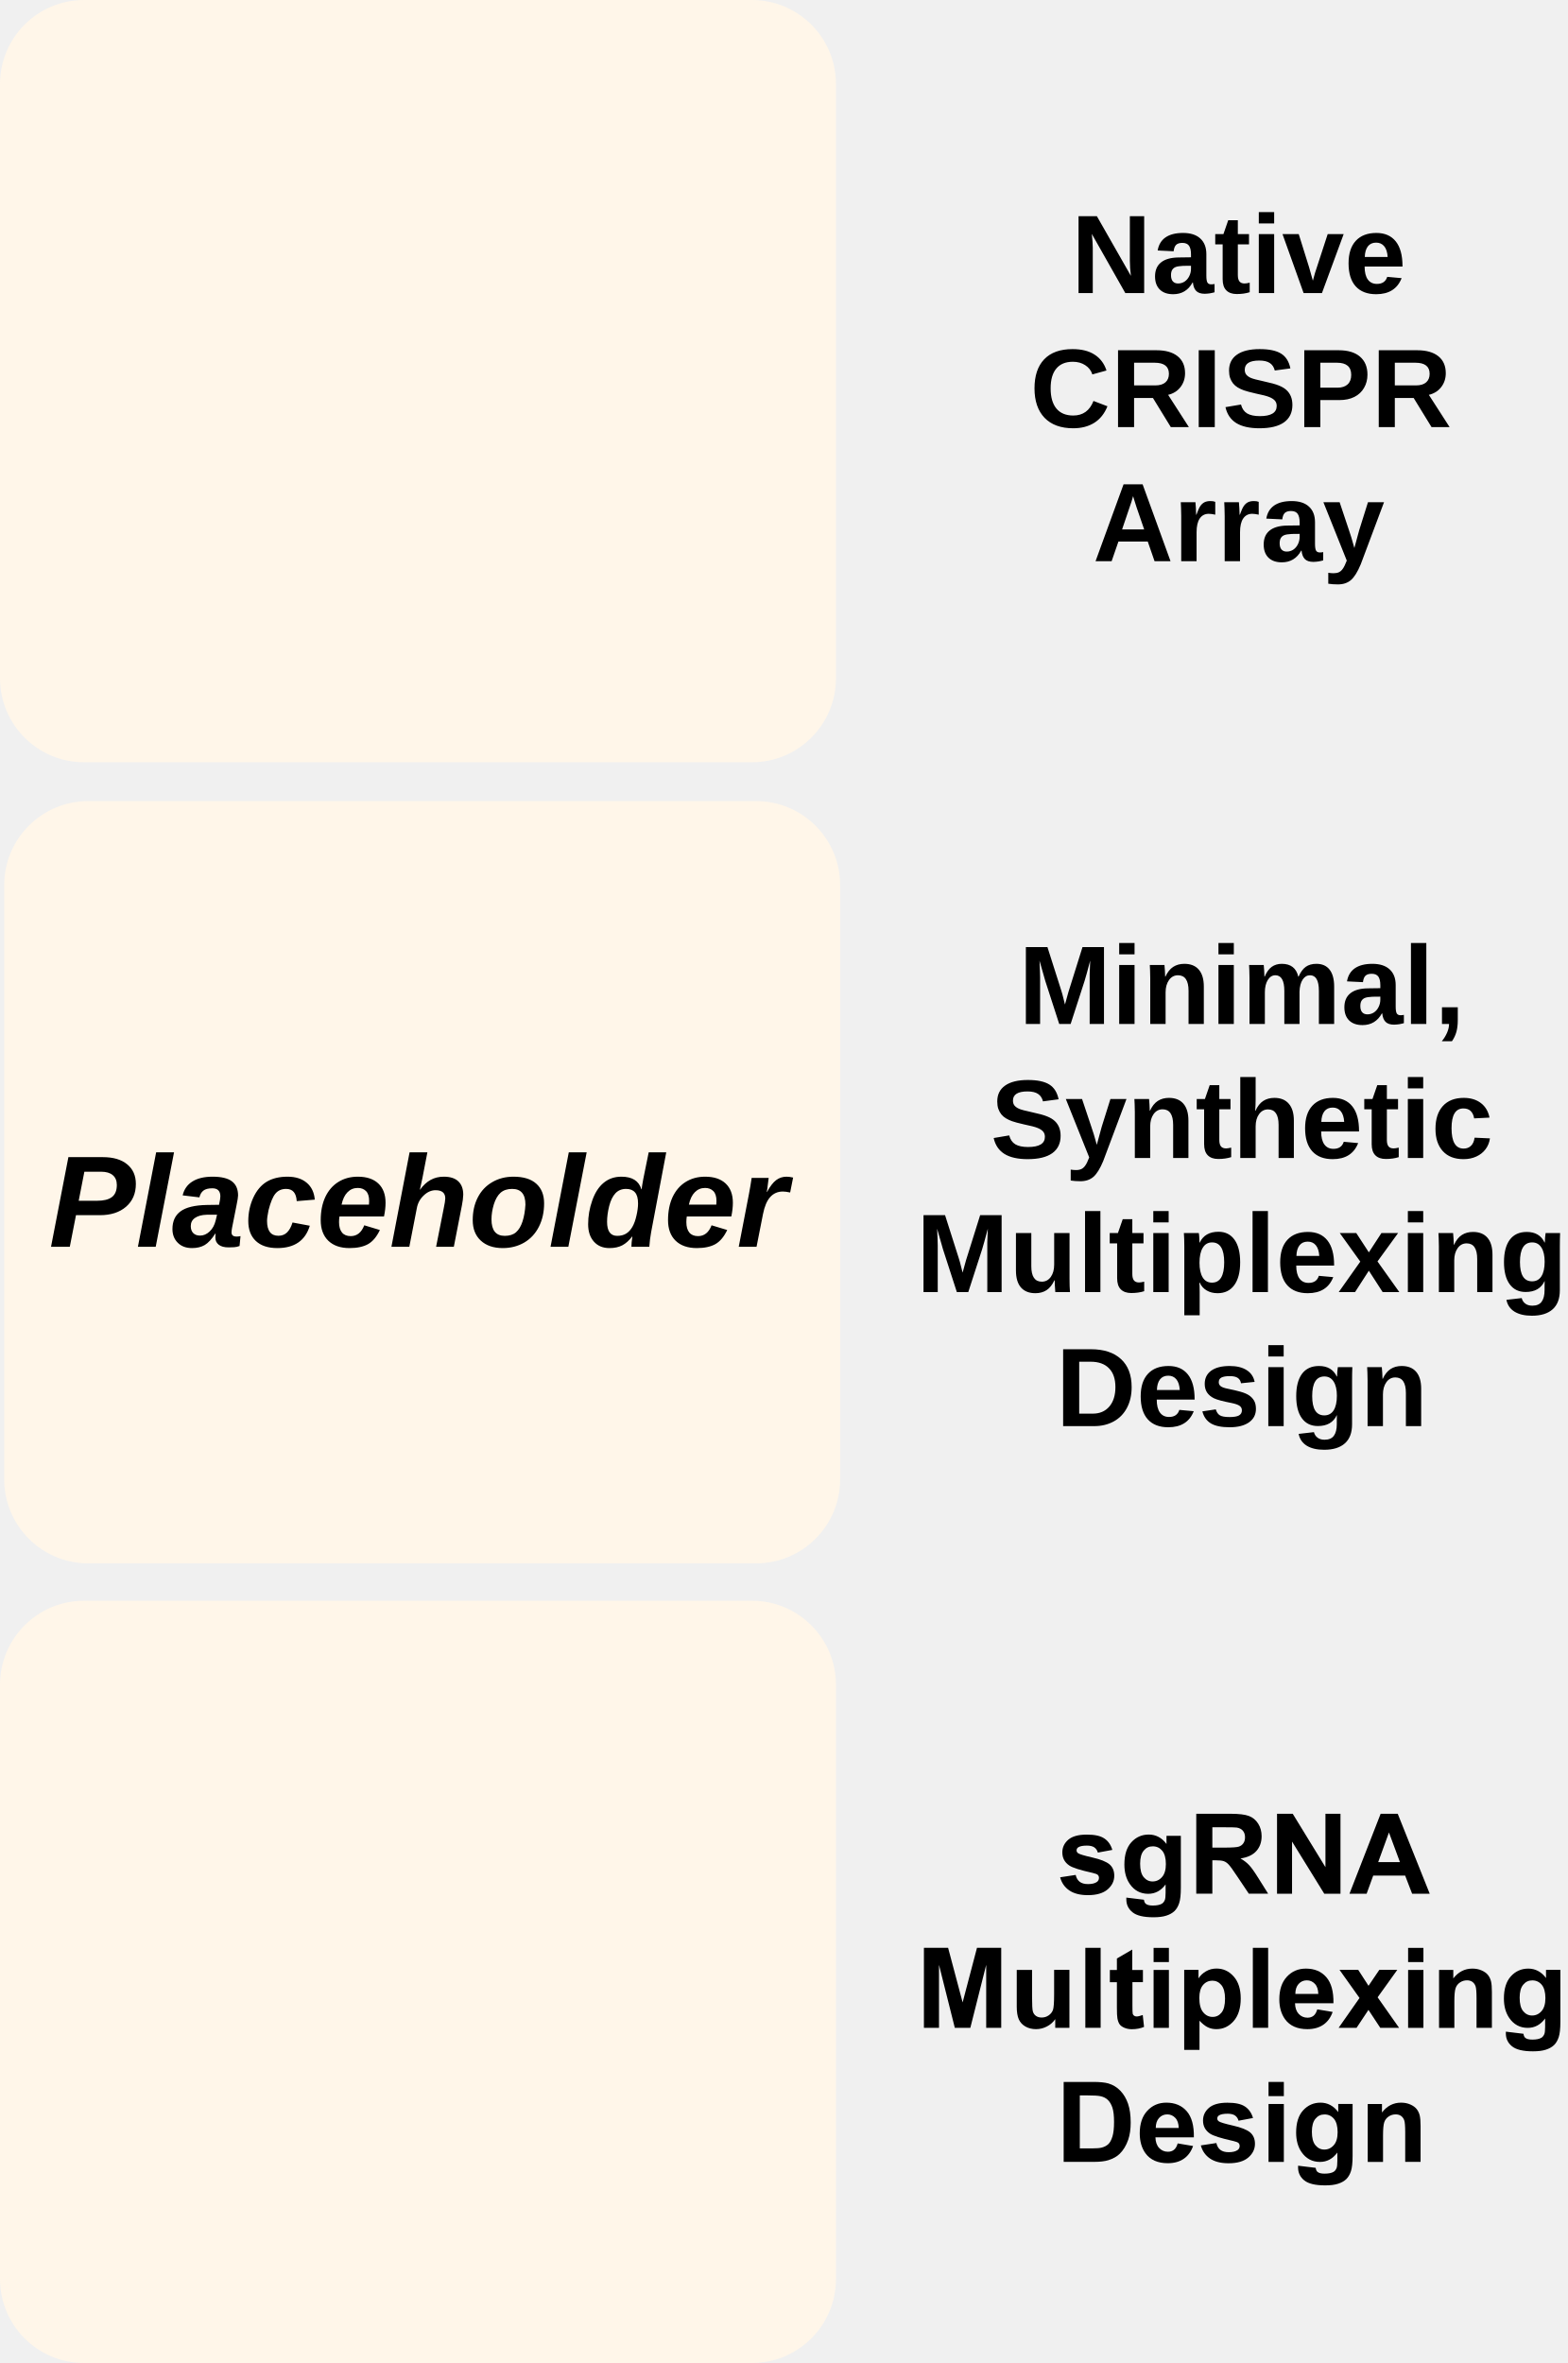
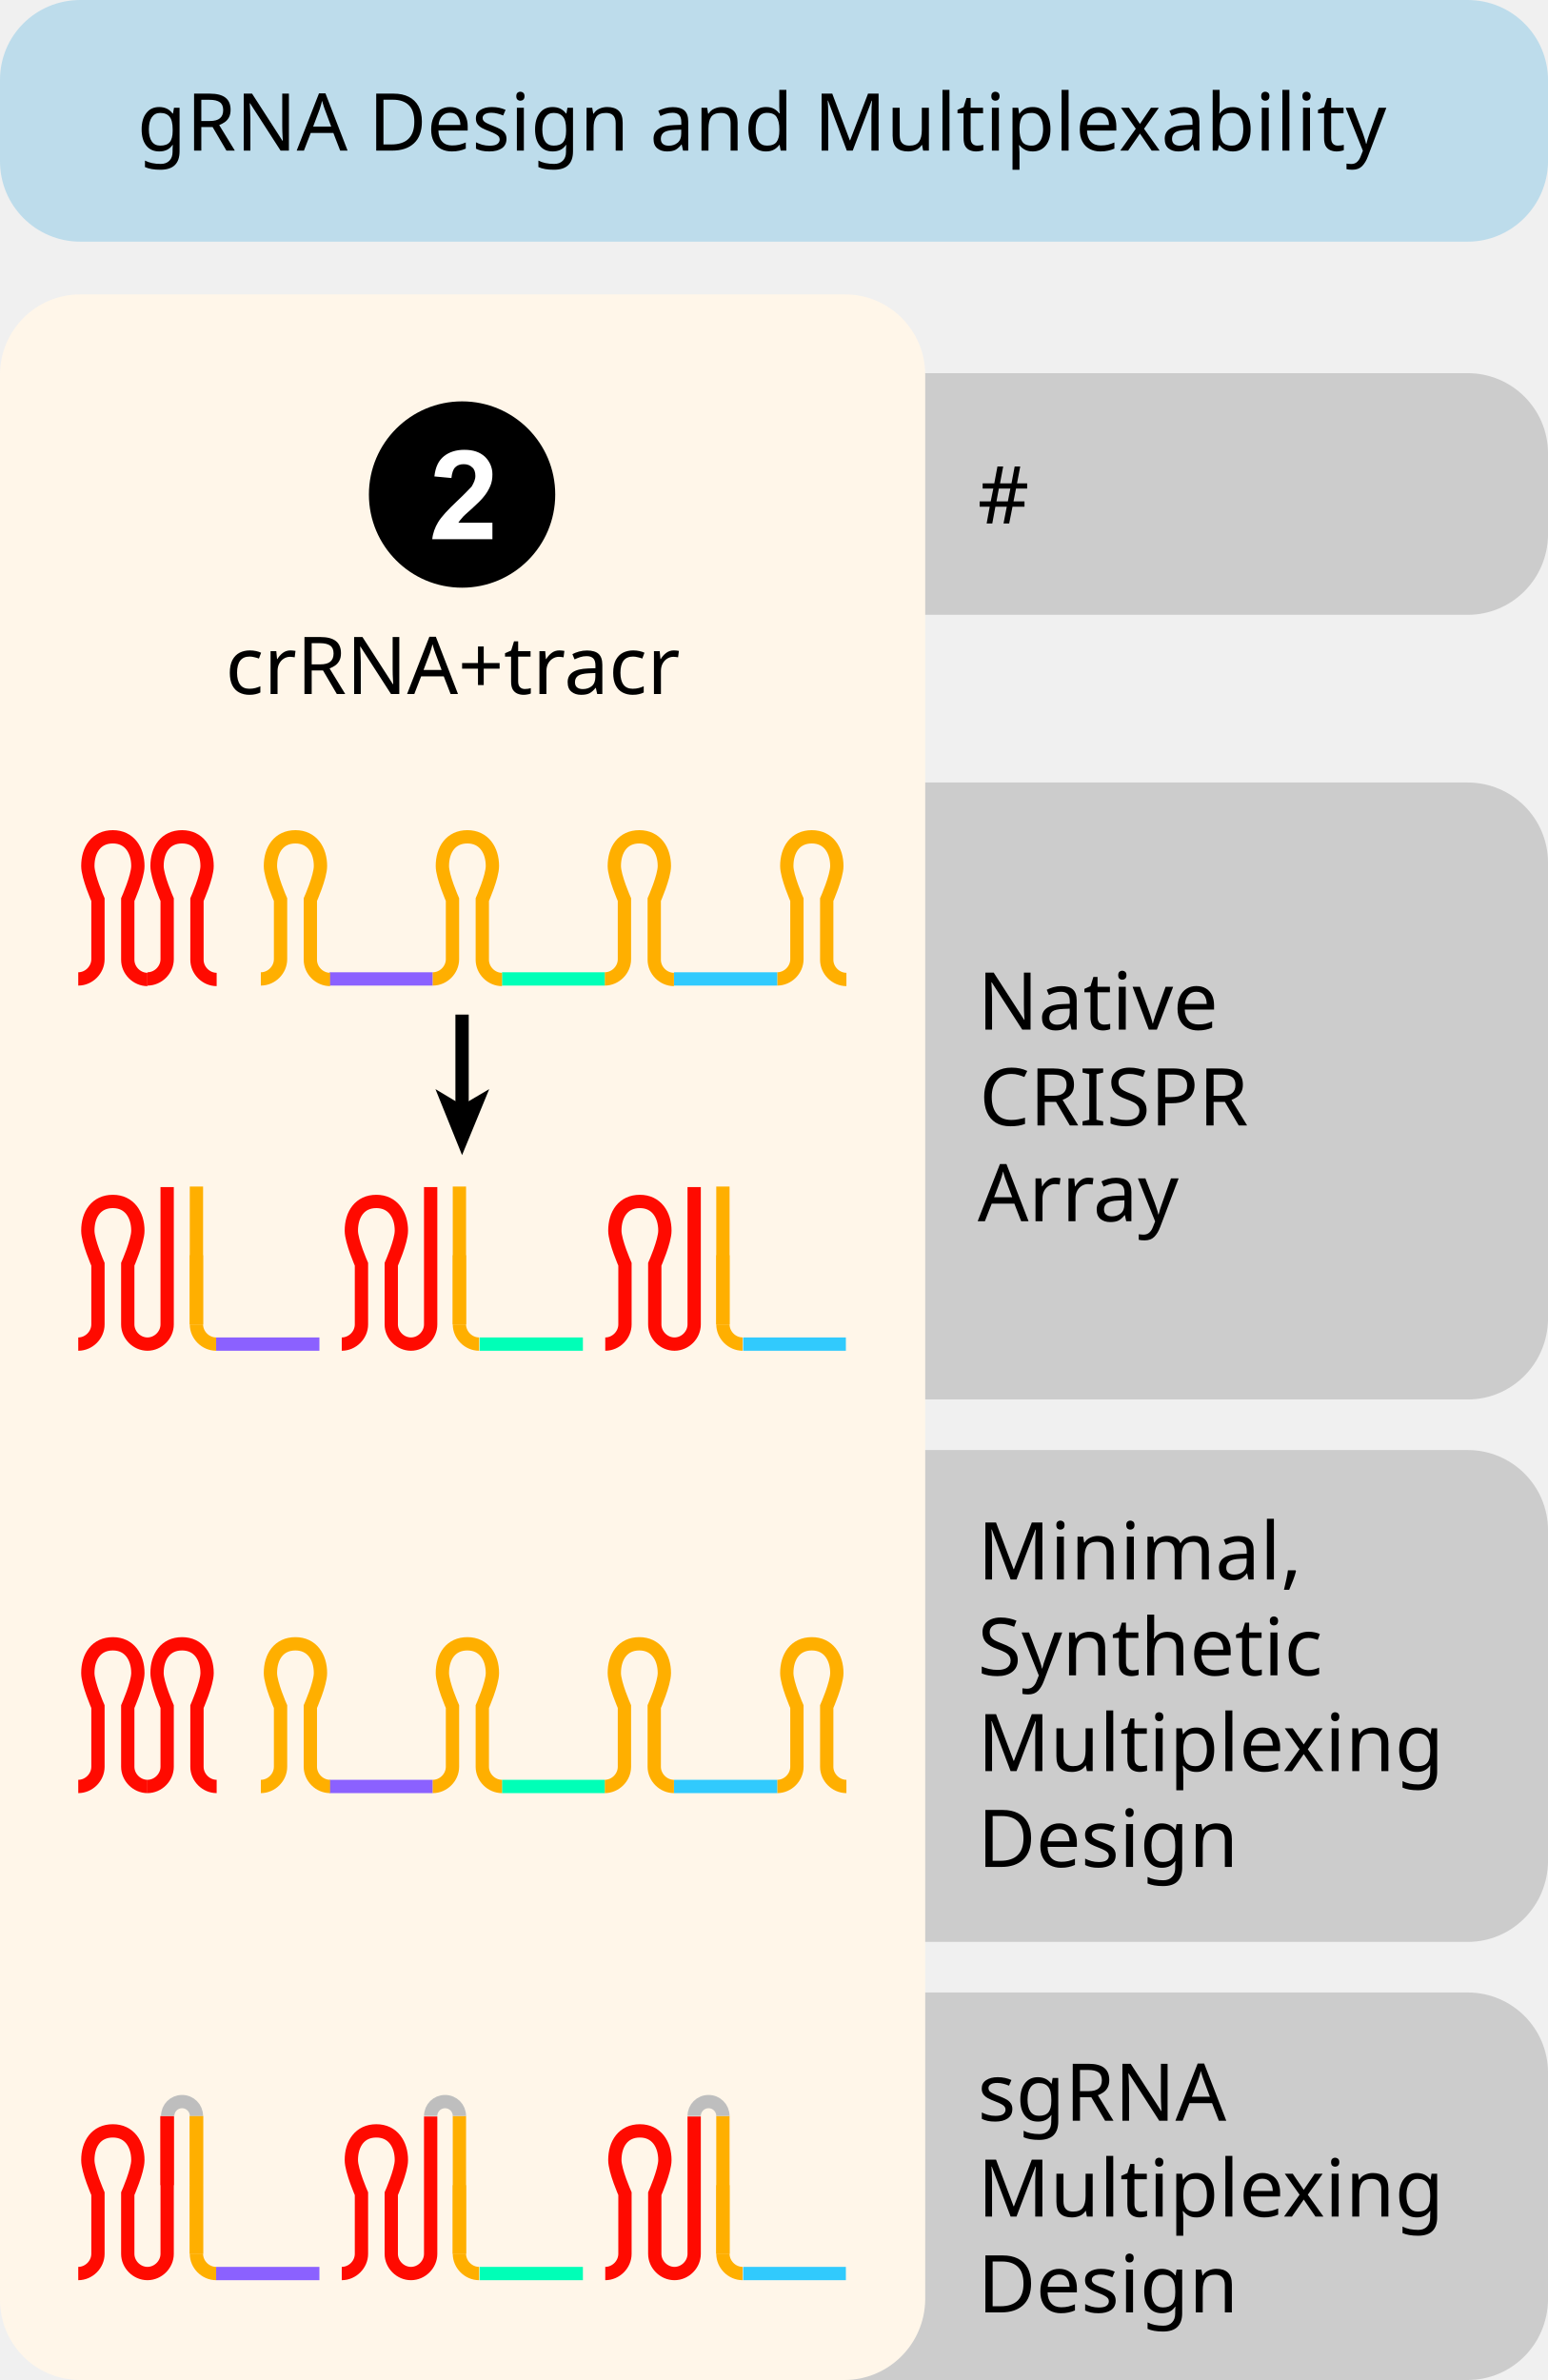
- <svg xmlns="http://www.w3.org/2000/svg" id="Layer_2" data-name="Layer 2" viewBox="0 0 280.67 423.05">
-   <defs>
-     <style>
-       .cls-1 {
-         font-family: Arial-BoldMT, Arial;
-         font-size: 20px;
-       }
- 
-       .cls-1, .cls-2 {
-         font-weight: 700;
-       }
- 
-       .cls-3 {
-         fill: #fff6e9;
-       }
- 
-       .cls-2 {
-         font-family: Arial-BoldItalicMT, Arial;
-         font-size: 23.32px;
-         font-style: italic;
-       }
-     </style>
-   </defs>
-   <g id="Layer_1-2" data-name="Layer 1">
-     <text class="cls-1" transform="translate(191.76 52.47)">
-       <tspan x="0" y="0">Native</tspan>
-       <tspan x="-7.37" y="24">CRISPR</tspan>
-       <tspan x="3.89" y="48">Array</tspan>
+ <svg xmlns="http://www.w3.org/2000/svg" version="1.1" id="Layer_1" x="0px" y="0px" viewBox="0 0 290.7 447.1" style="enable-background:new 0 0 290.7 447.1;" xml:space="preserve">
+   <style type="text/css">
+ 	.st0{fill:#31CAFD;}
+ 	.st1{fill:#AAB8F1;}
+ 	.st2{fill:#A2B8FF;}
+ 	.st3{fill:#00CEDE;}
+ 	.st4{fill:#FF0A00;}
+ 	.st5{fill:#BEBEBE;}
+ 	.st6{fill:#8F7F1D;}
+ 	.st7{fill:#A17800;}
+ 	.st8{fill:#FE1600;}
+ 	.st9{fill:#C0BCBC;}
+ 	.st10{fill:#CFB7BE;}
+ 	.st11{fill:#BFBBC9;}
+ 	.st12{fill:url(#);}
+ 	.st13{fill:#5857FF;}
+ 	.st14{fill:#D31159;}
+ 	.st15{fill:#FFAF00;}
+ 	.st16{fill:#A09C9A;}
+ 	.st17{fill:#006CDE;}
+ 	.st18{fill:#6A6B7A;}
+ 	.st19{fill:#D6BD0F;}
+ 	.st20{fill:#A699AB;}
+ 	.st21{fill:#0072BF;}
+ 	.st22{fill:#80674E;}
+ 	.st23{fill:#F2B300;}
+ 	.st24{fill:#4DAAB8;}
+ 	.st25{fill:#007B83;}
+ 	.st26{fill:#D02A2A;}
+ 	.st27{fill:#FFA5AF;}
+ 	.st28{fill:#FFF7EA;}
+ 	.st29{fill:#FFF7EB;}
+ 	.st30{fill:#FFF6F5;}
+ 	.st31{fill:#FCFCFC;}
+ 	.st32{fill:#8B61FF;}
+ 	.st33{fill:#007AFE;}
+ 	.st34{fill:#0081DD;}
+ 	.st35{fill:#65838D;}
+ 	.st36{fill:#00FFB7;}
+ 	.st37{fill:#F0DFA8;}
+ 	.st38{fill:#FFD8C5;}
+ 	.st39{fill:#89F0FF;}
+ 	.st40{fill:#BDDCEB;}
+ 	.st41{opacity:0.15;}
+ 	.st42{fill:#FFF6E9;}
+ 	.st43{fill:none;stroke:#FFAF00;stroke-width:2.256;stroke-miterlimit:10;}
+ 	.st44{fill:none;stroke:#D31159;stroke-width:2.814;stroke-miterlimit:10;}
+ 	.st45{fill:none;stroke:#5857FF;stroke-width:2.814;stroke-miterlimit:10;}
+ 	.st46{fill:none;stroke:#D31159;stroke-width:2.814;stroke-linecap:round;stroke-miterlimit:10;}
+ 	.st47{fill:none;stroke:#5857FF;stroke-width:2.814;stroke-linecap:round;stroke-miterlimit:10;}
+ 	.st48{fill:none;stroke:#D31159;stroke-width:2.814;stroke-linecap:round;stroke-linejoin:round;stroke-miterlimit:10;}
+ 	.st49{fill:none;stroke:#5857FF;stroke-width:2.814;stroke-linecap:round;stroke-linejoin:round;stroke-miterlimit:10;}
+ 	.st50{stroke:#000000;stroke-width:1.492;stroke-miterlimit:10;}
+ 	.st51{fill:#FFFFFF;}
+ 	.st52{fill:none;stroke:#31CAFD;stroke-width:2.5;stroke-miterlimit:10;}
+ 	.st53{fill:none;stroke:#FFAF00;stroke-width:2.5;stroke-miterlimit:10;}
+ 	.st54{fill:none;stroke:#FF0A00;stroke-width:2.5;stroke-miterlimit:10;}
+ 	.st55{fill:none;stroke:#00FFB7;stroke-width:2.5;stroke-miterlimit:10;}
+ 	.st56{fill:none;stroke:#8B61FF;stroke-width:2.5;stroke-miterlimit:10;}
+ 	.st57{fill:none;stroke:#BEBEBE;stroke-width:2.5;stroke-miterlimit:10;}
+ 	.st58{fill:none;stroke:#FF0A00;stroke-width:4.5;stroke-miterlimit:10;}
+ 	.st59{fill:none;stroke:#BEBEBE;stroke-width:4.5;stroke-miterlimit:10;}
+ 	.st60{fill:none;stroke:#000000;stroke-width:2.5;stroke-miterlimit:10;}
+ 	.st61{fill:#413F40;stroke:#003953;stroke-width:5.431579e-02;stroke-miterlimit:10;}
+ 	.st62{fill:none;stroke:#D31159;stroke-width:2;stroke-miterlimit:10;}
+ 	.st63{fill:none;stroke:#5857FF;stroke-width:2;stroke-miterlimit:10;}
+ 	.st64{fill:none;stroke:#D31159;stroke-width:2;stroke-linecap:round;stroke-miterlimit:10;}
+ 	.st65{fill:none;stroke:#5857FF;stroke-width:2;stroke-linecap:round;stroke-miterlimit:10;}
+ 	.st66{fill:none;stroke:#D31159;stroke-width:2;stroke-linecap:round;stroke-linejoin:round;stroke-miterlimit:10;}
+ 	.st67{fill:none;stroke:#5857FF;stroke-width:2;stroke-linecap:round;stroke-linejoin:round;stroke-miterlimit:10;}
+ 	.st68{opacity:0.4;fill:none;stroke:#FFAF00;stroke-width:1.716;stroke-miterlimit:10;}
+ 	.st69{opacity:0.5;fill:none;stroke:#FFAF00;stroke-width:2;stroke-miterlimit:10;}
+ 	.st70{fill:none;stroke:url(#);stroke-width:2;stroke-miterlimit:10;}
+ 	.st71{fill:none;stroke:url(#);stroke-width:2;stroke-linecap:round;stroke-miterlimit:10;}
+ 	.st72{fill:none;stroke:url(#);stroke-width:2;stroke-linecap:round;stroke-linejoin:round;stroke-miterlimit:10;}
+ 	.st73{opacity:0.25;}
+ 	.st74{fill:none;stroke:#003953;stroke-width:2;stroke-miterlimit:10;}
+ 	.st75{fill:none;stroke:#003953;stroke-width:2;stroke-linecap:round;stroke-miterlimit:10;}
+ 	.st76{fill:none;stroke:#FFAF00;stroke-width:2.814;stroke-miterlimit:10;}
+ 	.st77{fill:none;stroke:url(#);stroke-width:2.814;stroke-miterlimit:10;}
+ 	.st78{fill:none;stroke:url(#);stroke-width:2.814;stroke-linecap:round;stroke-miterlimit:10;}
+ 	.st79{fill:none;stroke:url(#);stroke-width:2.814;stroke-linecap:round;stroke-linejoin:round;stroke-miterlimit:10;}
+ 	.st80{fill:none;stroke:#000000;stroke-width:3;stroke-miterlimit:10;}
+ 	.st81{fill:none;}
+ 	.st82{font-family:'Arial-BoldMT';}
+ 	.st83{font-size:15px;}
+ </style>
+   <g class="st41">
+     <path d="M275.7,115.5H126.1c-8.3,0-15.1-6.7-15.1-15.1V85.2c0-8.3,6.7-15.1,15.1-15.1h149.6c8.3,0,15.1,6.7,15.1,15.1v15.3   C290.7,108.8,284,115.5,275.7,115.5z" />
+   </g>
+   <g class="st41">
+     <path d="M275.7,262.9H126.1c-8.3,0-15.1-6.7-15.1-15.1v-85.7c0-8.3,6.7-15.1,15.1-15.1h149.6c8.3,0,15.1,6.7,15.1,15.1v85.7   C290.7,256.2,284,262.9,275.7,262.9z" />
+   </g>
+   <g class="st41">
+     <path d="M275.7,364.8H126.1c-8.3,0-15.1-6.7-15.1-15.1v-62.2c0-8.3,6.7-15.1,15.1-15.1h149.6c8.3,0,15.1,6.7,15.1,15.1v62.2   C290.7,358.1,284,364.8,275.7,364.8z" />
+   </g>
+   <g class="st41">
+     <path d="M275.7,447.1H126.1c-8.3,0-15.1-6.7-15.1-15.1v-42.6c0-8.3,6.7-15.1,15.1-15.1h149.6c8.3,0,15.1,6.7,15.1,15.1v42.6   C290.7,440.4,284,447.1,275.7,447.1z" />
+   </g>
+   <g>
+     <text transform="matrix(1 0 0 1 183.6548 193.4207)">
+       <tspan x="0" y="0" class="st82 st83">Native</tspan>
+       <tspan x="0.3" y="18" class="st82 st83">CRISPR</tspan>
+       <tspan x="0" y="36" class="st82 st83">Array</tspan>
    </text>
-     <text class="cls-1" transform="translate(182.33 183.32)">
-       <tspan x="0" y="0">Minimal,</tspan>
-       <tspan x="-5" y="24">Synthetic</tspan>
-       <tspan x="-18.33" y="48">Multiplexing</tspan>
-       <tspan x="6.67" y="72">Design</tspan>
+   </g>
+   <g>
+     <text transform="matrix(1 0 0 1 183.6546 296.7191)">
+       <tspan x="0" y="0" class="st82 st83">Minimal,</tspan>
+       <tspan x="0" y="18" class="st82 st83">Synthetic </tspan>
+       <tspan x="0" y="36" class="st82 st83">Multiplexing</tspan>
+       <tspan x="0" y="54" class="st82 st83">Design</tspan>
    </text>
-     <g>
-       <path d="m189.84,336.09l2.75-.42c.12.53.35.94.71,1.22.36.28.86.42,1.5.42.71,0,1.24-.13,1.6-.39.24-.18.36-.43.36-.73,0-.21-.07-.38-.2-.52-.14-.13-.44-.25-.92-.36-2.21-.49-3.62-.93-4.21-1.34-.82-.56-1.23-1.34-1.23-2.33,0-.9.35-1.65,1.06-2.27.71-.61,1.81-.92,3.3-.92s2.47.23,3.16.69c.69.46,1.17,1.15,1.43,2.05l-2.59.48c-.11-.4-.32-.71-.63-.93-.31-.21-.75-.32-1.32-.32-.72,0-1.24.1-1.55.3-.21.14-.31.33-.31.56,0,.2.09.36.27.5.25.18,1.1.44,2.56.77,1.46.33,2.48.74,3.06,1.22.57.49.86,1.17.86,2.04,0,.95-.4,1.77-1.19,2.45-.79.68-1.97,1.03-3.53,1.03-1.41,0-2.53-.29-3.35-.86-.82-.57-1.36-1.35-1.62-2.33Z" />
-       <path d="m201.68,339.73l3.13.38c.05.36.17.62.36.75.26.2.67.29,1.23.29.72,0,1.25-.11,1.61-.32.24-.14.42-.38.55-.69.08-.23.13-.65.13-1.26v-1.51c-.82,1.12-1.86,1.68-3.11,1.68-1.39,0-2.5-.59-3.31-1.77-.64-.93-.96-2.09-.96-3.48,0-1.74.42-3.07,1.25-3.98.84-.92,1.88-1.38,3.12-1.38s2.34.56,3.17,1.69v-1.46h2.57v9.31c0,1.22-.1,2.14-.3,2.74-.2.61-.49,1.08-.85,1.43-.37.34-.85.62-1.46.81-.61.2-1.38.29-2.31.29-1.76,0-3-.3-3.74-.9-.74-.6-1.1-1.37-1.1-2.29,0-.09,0-.2,0-.33Zm2.45-6.08c0,1.1.21,1.91.64,2.42.43.51.95.77,1.58.77.67,0,1.24-.26,1.7-.79.46-.52.69-1.3.69-2.33s-.22-1.87-.66-2.39c-.44-.52-1-.78-1.68-.78s-1.2.25-1.63.77c-.43.51-.64,1.29-.64,2.34Z" />
-       <path d="m214.18,339.04v-14.32h6.08c1.53,0,2.64.13,3.33.39.69.26,1.25.71,1.67,1.37.42.66.62,1.41.62,2.26,0,1.07-.32,1.96-.95,2.66-.63.7-1.58,1.14-2.83,1.32.62.36,1.14.76,1.55,1.2.41.44.96,1.21,1.65,2.32l1.75,2.79h-3.46l-2.09-3.12c-.74-1.11-1.25-1.82-1.52-2.1-.27-.29-.56-.49-.87-.6-.31-.11-.79-.16-1.46-.16h-.59v5.98h-2.89Zm2.89-8.26h2.14c1.39,0,2.25-.06,2.6-.18.34-.12.62-.32.81-.61.2-.29.29-.64.29-1.07,0-.48-.13-.87-.39-1.17-.26-.3-.62-.48-1.09-.56-.23-.03-.94-.05-2.11-.05h-2.26v3.63Z" />
-       <path d="m228.64,339.04v-14.32h2.81l5.86,9.56v-9.56h2.69v14.32h-2.9l-5.77-9.34v9.34h-2.69Z" />
-       <path d="m255.97,339.04h-3.14l-1.25-3.25h-5.72l-1.18,3.25h-3.07l5.58-14.32h3.06l5.73,14.32Zm-5.32-5.66l-1.97-5.31-1.93,5.31h3.91Z" />
-       <path d="m165.42,363.04v-14.32h4.33l2.6,9.77,2.57-9.77h4.34v14.32h-2.69v-11.27l-2.84,11.27h-2.78l-2.83-11.27v11.27h-2.69Z" />
-       <path d="m188.93,363.04v-1.55c-.38.55-.87.99-1.49,1.31-.62.32-1.26.48-1.95.48s-1.32-.15-1.88-.46c-.55-.31-.95-.74-1.2-1.29-.25-.55-.37-1.32-.37-2.29v-6.56h2.74v4.77c0,1.46.05,2.35.15,2.68.1.33.28.59.55.78.27.19.61.29,1.02.29.47,0,.89-.13,1.26-.39.37-.26.62-.58.76-.96s.21-1.31.21-2.8v-4.38h2.74v10.37h-2.55Z" />
-       <path d="m194.32,363.04v-14.32h2.74v14.32h-2.74Z" />
-       <path d="m204.63,352.67v2.19h-1.88v4.18c0,.85.02,1.34.05,1.48.04.14.12.25.24.35.13.09.28.14.46.14.25,0,.62-.09,1.1-.26l.23,2.13c-.64.27-1.36.41-2.17.41-.5,0-.94-.08-1.34-.25-.4-.17-.69-.38-.87-.64s-.31-.62-.39-1.07c-.06-.32-.09-.96-.09-1.93v-4.52h-1.26v-2.19h1.26v-2.06l2.75-1.6v3.66h1.88Z" />
-       <path d="m206.54,351.27v-2.54h2.74v2.54h-2.74Zm0,11.78v-10.37h2.74v10.37h-2.74Z" />
-       <path d="m212.02,352.67h2.56v1.52c.33-.52.78-.94,1.35-1.27.57-.33,1.19-.49,1.88-.49,1.2,0,2.23.47,3.07,1.42.84.94,1.26,2.26,1.26,3.95s-.42,3.08-1.27,4.04c-.85.96-1.87,1.44-3.08,1.44-.57,0-1.09-.11-1.56-.34-.47-.23-.96-.62-1.47-1.17v5.22h-2.74v-14.32Zm2.71,5.01c0,1.17.23,2.03.69,2.58.46.56,1.03.83,1.69.83s1.17-.26,1.59-.77c.42-.51.63-1.35.63-2.51,0-1.09-.22-1.89-.65-2.42-.44-.53-.98-.79-1.62-.79s-1.23.26-1.67.78c-.44.52-.66,1.28-.66,2.3Z" />
-       <path d="m224.31,363.04v-14.32h2.74v14.32h-2.74Z" />
-       <path d="m235.87,359.74l2.73.46c-.35,1-.91,1.77-1.67,2.29-.76.52-1.71.79-2.85.79-1.8,0-3.14-.59-4-1.77-.68-.94-1.03-2.14-1.03-3.57,0-1.72.45-3.07,1.35-4.04.9-.97,2.03-1.46,3.41-1.46,1.54,0,2.76.51,3.65,1.53.89,1.02,1.32,2.58,1.28,4.68h-6.88c.02.81.24,1.45.66,1.9.42.45.95.68,1.58.68.43,0,.79-.12,1.08-.35s.51-.61.66-1.13Zm.16-2.77c-.02-.79-.22-1.4-.62-1.81-.39-.41-.87-.62-1.43-.62-.6,0-1.09.22-1.48.65-.39.44-.58,1.03-.58,1.78h4.1Z" />
-       <path d="m239.67,363.04l3.74-5.34-3.58-5.03h3.35l1.84,2.85,1.93-2.85h3.22l-3.52,4.91,3.84,5.46h-3.37l-2.11-3.21-2.13,3.21h-3.21Z" />
-       <path d="m252.11,351.27v-2.54h2.74v2.54h-2.74Zm0,11.78v-10.37h2.74v10.37h-2.74Z" />
-       <path d="m267.1,363.04h-2.74v-5.29c0-1.12-.06-1.84-.18-2.17-.12-.33-.31-.58-.57-.77-.26-.18-.58-.27-.95-.27-.48,0-.9.13-1.28.39-.38.26-.64.61-.78,1.04-.14.43-.21,1.22-.21,2.38v4.7h-2.74v-10.37h2.55v1.52c.9-1.17,2.04-1.76,3.42-1.76.61,0,1.16.11,1.66.33.5.22.88.5,1.14.83.26.34.44.72.54,1.15.1.43.15,1.04.15,1.85v6.45Z" />
-       <path d="m269.63,363.73l3.13.38c.05.36.17.62.36.75.26.2.67.29,1.23.29.72,0,1.25-.11,1.61-.32.24-.14.42-.38.55-.69.08-.23.13-.65.13-1.26v-1.51c-.82,1.12-1.86,1.68-3.11,1.68-1.39,0-2.5-.59-3.31-1.77-.64-.93-.96-2.09-.96-3.48,0-1.74.42-3.07,1.25-3.98.84-.92,1.88-1.38,3.12-1.38s2.34.56,3.17,1.69v-1.46h2.57v9.31c0,1.22-.1,2.14-.3,2.74-.2.61-.49,1.08-.85,1.43-.37.34-.85.62-1.46.81-.61.2-1.38.29-2.31.29-1.76,0-3-.3-3.74-.9-.74-.6-1.1-1.37-1.1-2.29,0-.09,0-.2,0-.33Zm2.45-6.08c0,1.1.21,1.91.64,2.42.43.51.95.77,1.58.77.67,0,1.24-.26,1.7-.79.46-.52.69-1.3.69-2.33s-.22-1.87-.66-2.39c-.44-.52-1-.78-1.68-.78s-1.2.25-1.63.77c-.43.51-.64,1.29-.64,2.34Z" />
-       <path d="m190.44,372.73h5.28c1.19,0,2.1.09,2.72.27.84.25,1.56.69,2.16,1.32.6.63,1.05,1.4,1.37,2.32.31.91.47,2.04.47,3.38,0,1.18-.15,2.19-.44,3.05-.36,1.04-.87,1.88-1.53,2.53-.5.49-1.18.87-2.03,1.14-.64.2-1.49.3-2.56.3h-5.44v-14.32Zm2.89,2.42v9.48h2.16c.81,0,1.39-.05,1.75-.14.47-.12.86-.32,1.17-.6.31-.28.56-.74.76-1.38.2-.64.29-1.52.29-2.62s-.1-1.96-.29-2.55c-.2-.59-.47-1.05-.82-1.39s-.8-.56-1.34-.67c-.4-.09-1.2-.14-2.37-.14h-1.3Z" />
-       <path d="m210.88,383.74l2.73.46c-.35,1-.91,1.77-1.67,2.29-.76.52-1.71.79-2.85.79-1.8,0-3.14-.59-4-1.77-.68-.94-1.03-2.14-1.03-3.57,0-1.72.45-3.07,1.35-4.04.9-.97,2.03-1.46,3.41-1.46,1.54,0,2.76.51,3.65,1.53.89,1.02,1.32,2.58,1.28,4.68h-6.88c.02.81.24,1.45.66,1.9.42.45.95.68,1.58.68.43,0,.79-.12,1.08-.35s.51-.61.66-1.13Zm.16-2.77c-.02-.79-.22-1.4-.62-1.81-.39-.41-.87-.62-1.43-.62-.6,0-1.09.22-1.48.65-.39.44-.58,1.03-.58,1.78h4.1Z" />
-       <path d="m215.03,384.09l2.75-.42c.12.53.35.94.71,1.22.36.28.86.42,1.5.42.71,0,1.24-.13,1.6-.39.24-.18.36-.43.36-.73,0-.21-.07-.38-.2-.52-.14-.13-.44-.25-.92-.36-2.21-.49-3.62-.93-4.21-1.34-.82-.56-1.23-1.34-1.23-2.33,0-.9.35-1.65,1.06-2.27.71-.61,1.81-.92,3.3-.92s2.47.23,3.16.69c.69.46,1.17,1.15,1.43,2.05l-2.59.48c-.11-.4-.32-.71-.63-.93-.31-.21-.75-.32-1.32-.32-.72,0-1.24.1-1.55.3-.21.14-.31.33-.31.56,0,.2.09.36.27.5.25.18,1.1.44,2.56.77,1.46.33,2.48.74,3.06,1.22.57.49.86,1.17.86,2.04,0,.95-.4,1.77-1.19,2.45-.79.68-1.97,1.03-3.53,1.03-1.41,0-2.53-.29-3.35-.86-.82-.57-1.36-1.35-1.62-2.33Z" />
-       <path d="m227.12,375.27v-2.54h2.74v2.54h-2.74Zm0,11.78v-10.37h2.74v10.37h-2.74Z" />
-       <path d="m232.43,387.73l3.13.38c.05.36.17.62.36.75.26.2.67.29,1.23.29.72,0,1.25-.11,1.61-.32.24-.14.42-.38.55-.69.08-.23.13-.65.13-1.26v-1.51c-.82,1.12-1.86,1.68-3.11,1.68-1.39,0-2.5-.59-3.31-1.77-.64-.93-.96-2.09-.96-3.48,0-1.74.42-3.07,1.25-3.98.84-.92,1.88-1.38,3.12-1.38s2.34.56,3.17,1.69v-1.46h2.57v9.31c0,1.22-.1,2.14-.3,2.74-.2.61-.49,1.08-.85,1.43-.37.34-.85.62-1.46.81-.61.2-1.38.29-2.31.29-1.76,0-3-.3-3.74-.9-.74-.6-1.1-1.37-1.1-2.29,0-.09,0-.2,0-.33Zm2.45-6.08c0,1.1.21,1.91.64,2.42.43.51.95.77,1.58.77.67,0,1.24-.26,1.7-.79.46-.52.69-1.3.69-2.33s-.22-1.87-.66-2.39c-.44-.52-1-.78-1.68-.78s-1.2.25-1.63.77c-.43.51-.64,1.29-.64,2.34Z" />
-       <path d="m254.33,387.04h-2.74v-5.29c0-1.12-.06-1.84-.18-2.17-.12-.33-.31-.58-.57-.77-.26-.18-.58-.27-.95-.27-.48,0-.9.13-1.28.39-.38.26-.64.61-.78,1.04-.14.43-.21,1.22-.21,2.38v4.7h-2.74v-10.37h2.55v1.52c.9-1.17,2.04-1.76,3.42-1.76.61,0,1.16.11,1.66.33.5.22.88.5,1.14.83.26.34.44.72.54,1.15.1.43.15,1.04.15,1.85v6.45Z" />
-     </g>
-     <rect class="cls-3" x=".75" y="143.42" width="149.67" height="136.47" rx="15.05" ry="15.05" />
-     <rect class="cls-3" width="149.67" height="136.47" rx="15.05" ry="15.05" />
-     <rect class="cls-3" y="286.58" width="149.67" height="136.47" rx="15.05" ry="15.05" />
-     <text class="cls-2" transform="translate(8.73 223.21)">
-       <tspan x="0" y="0">Placeholder</tspan>
+   </g>
+   <g>
+     <text transform="matrix(1 0 0 1 183.6545 398.402)">
+       <tspan x="0" y="0" class="st82 st83">sgRNA </tspan>
+       <tspan x="0" y="18" class="st82 st83">Multiplexing</tspan>
+       <tspan x="0" y="36" class="st82 st83">Design</tspan>
    </text>
  </g>
+   <g>
+     <text transform="matrix(1 0 0 1 183.6546 98.3326)" class="st82 st83">#</text>
+   </g>
+   <path class="st40" d="M275.7,45.4H15.1C6.7,45.4,0,38.6,0,30.3l0-15.3C0,6.7,6.7,0,15.1,0l260.6,0c8.3,0,15.1,6.7,15.1,15.1v15.3  C290.7,38.6,284,45.4,275.7,45.4z" />
+   <g>
+     <text transform="matrix(1 0 0 1 25.7787 28.2937)" class="st82 st83">gRNA Design and Multiplexability</text>
+   </g>
+   <g>
+     <path class="st42" d="M158.6,447.1H15.1C6.7,447.1,0,440.4,0,432V70.4c0-8.3,6.7-15.1,15.1-15.1h143.6c8.3,0,15.1,6.7,15.1,15.1   V432C173.7,440.4,166.9,447.1,158.6,447.1z" />
+     <g>
+       <g>
+         <path class="st54" d="M27.7,335.6c2,0,3.7-1.7,3.7-3.7v-11.3c0,0-1.9-4.3-1.9-6.3c0-3.1,1.6-5.5,4.7-5.5s4.7,2.5,4.7,5.5     c0,2-1.9,6.3-1.9,6.3v11.3c0,2,1.7,3.7,3.7,3.7h0" />
+       </g>
+       <g>
+         <path class="st54" d="M14.7,335.6c2,0,3.7-1.7,3.7-3.7v-11.3c0,0-1.9-4.3-1.9-6.3c0-3.1,1.6-5.5,4.7-5.5s4.7,2.5,4.7,5.5     c0,2-1.9,6.3-1.9,6.3v11.3c0,2,1.7,3.7,3.7,3.7h0" />
+       </g>
+       <g>
+         <g>
+           <path class="st53" d="M146,335.6c2,0,3.7-1.7,3.7-3.7v-11.3c0,0-1.9-4.3-1.9-6.3c0-3.1,1.6-5.5,4.7-5.5s4.7,2.5,4.7,5.5      c0,2-1.9,6.3-1.9,6.3v11.3c0,2,1.7,3.7,3.7,3.7h0" />
+         </g>
+         <g>
+           <g>
+             <line class="st56" x1="81.3" y1="335.6" x2="61.9" y2="335.6" />
+           </g>
+           <path class="st53" d="M49,335.6c2,0,3.7-1.7,3.7-3.7v-11.3c0,0-1.9-4.3-1.9-6.3c0-3.1,1.6-5.5,4.7-5.5s4.7,2.5,4.7,5.5      c0,2-1.9,6.3-1.9,6.3v11.3c0,2,1.7,3.7,3.7,3.7h0" />
+         </g>
+         <g>
+           <g>
+             <line class="st52" x1="146" y1="335.6" x2="126.6" y2="335.6" />
+           </g>
+           <path class="st53" d="M113.6,335.6c2,0,3.7-1.7,3.7-3.7v-11.3c0,0-1.9-4.3-1.9-6.3c0-3.1,1.6-5.5,4.7-5.5c3.1,0,4.7,2.5,4.7,5.5      c0,2-1.9,6.3-1.9,6.3v11.3c0,2,1.7,3.7,3.7,3.7h0" />
+         </g>
+         <g>
+           <g>
+             <line class="st55" x1="113.6" y1="335.6" x2="94.3" y2="335.6" />
+           </g>
+           <path class="st53" d="M81.3,335.6c2,0,3.7-1.7,3.7-3.7v-11.3c0,0-1.9-4.3-1.9-6.3c0-3.1,1.6-5.5,4.7-5.5c3.1,0,4.7,2.5,4.7,5.5      c0,2-1.9,6.3-1.9,6.3v11.3c0,2,1.7,3.7,3.7,3.7h0" />
+         </g>
+       </g>
+     </g>
+     <g>
+       <g>
+         <g>
+           <line class="st52" x1="158.9" y1="427.1" x2="139.6" y2="427.1" />
+         </g>
+         <path class="st53" d="M135.8,423.4c0,2,1.7,3.7,3.7,3.7" />
+         <line class="st53" x1="135.8" y1="423.4" x2="135.8" y2="410.5" />
+         <polyline class="st53" points="135.8,397.5 135.8,410.5 135.8,410.5 135.8,423.4    " />
+         <path class="st54" d="M113.7,427.1c2,0,3.7-1.7,3.7-3.7v-11.3c0,0-1.9-4.3-1.9-6.3c0-3.1,1.6-5.5,4.7-5.5c3.1,0,4.7,2.5,4.7,5.5     c0,2-1.9,6.3-1.9,6.3v11.3c0,2,1.7,3.7,3.7,3.7h0c2,0,3.7-1.7,3.7-3.7v-12.9v0v-12.9" />
+       </g>
+       <g>
+         <g>
+           <line class="st55" x1="109.5" y1="427.1" x2="90.1" y2="427.1" />
+         </g>
+         <path class="st53" d="M86.3,423.4c0,2,1.7,3.7,3.7,3.7" />
+         <line class="st53" x1="86.3" y1="423.4" x2="86.3" y2="410.5" />
+         <polyline class="st53" points="86.3,397.5 86.3,410.5 86.3,410.5 86.3,423.4    " />
+         <path class="st54" d="M64.2,427.1c2,0,3.7-1.7,3.7-3.7v-11.3c0,0-1.9-4.3-1.9-6.3c0-3.1,1.6-5.5,4.7-5.5c3.1,0,4.7,2.5,4.7,5.5     c0,2-1.9,6.3-1.9,6.3v11.3c0,2,1.7,3.7,3.7,3.7h0c2,0,3.7-1.7,3.7-3.7v-12.9v0v-12.9" />
+       </g>
+       <g>
+         <g>
+           <line class="st56" x1="60" y1="427.1" x2="40.6" y2="427.1" />
+         </g>
+         <path class="st53" d="M36.9,423.4c0,2,1.7,3.7,3.7,3.7" />
+         <line class="st53" x1="36.9" y1="423.4" x2="36.9" y2="410.5" />
+         <polyline class="st53" points="36.9,397.5 36.9,410.5 36.9,410.5 36.9,423.4    " />
+         <path class="st54" d="M14.7,427.1c2,0,3.7-1.7,3.7-3.7v-11.3c0,0-1.9-4.3-1.9-6.3c0-3.1,1.6-5.5,4.7-5.5s4.7,2.5,4.7,5.5     c0,2-1.9,6.3-1.9,6.3v11.3c0,2,1.7,3.7,3.7,3.7h0c2,0,3.7-1.7,3.7-3.7v-12.9v0v-12.9" />
+       </g>
+       <line class="st53" x1="36.9" y1="397.5" x2="36.9" y2="410.5" />
+       <line class="st54" x1="31.4" y1="410.5" x2="31.4" y2="397.5" />
+       <path class="st57" d="M36.9,397.5c0-1.5-1.2-2.7-2.7-2.7h0c-1.5,0-2.7,1.2-2.7,2.7" />
+       <path class="st57" d="M86.3,397.5c0-1.5-1.2-2.7-2.7-2.7h0c-1.5,0-2.7,1.2-2.7,2.7" />
+       <path class="st57" d="M135.8,397.5c0-1.5-1.2-2.7-2.7-2.7h0c-1.5,0-2.7,1.2-2.7,2.7" />
+     </g>
+     <g>
+       <g>
+         <g>
+           <g>
+             <g>
+               <line class="st52" x1="158.9" y1="252.5" x2="139.6" y2="252.5" />
+             </g>
+             <path class="st53" d="M135.8,248.8c0,2,1.7,3.7,3.7,3.7" />
+             <line class="st53" x1="135.8" y1="248.8" x2="135.8" y2="235.8" />
+             <polyline class="st53" points="135.8,222.9 135.8,235.8 135.8,235.8 135.8,248.8      " />
+             <path class="st54" d="M113.7,252.5c2,0,3.7-1.7,3.7-3.7v-11.3c0,0-1.9-4.3-1.9-6.3c0-3.1,1.6-5.5,4.7-5.5       c3.1,0,4.7,2.5,4.7,5.5c0,2-1.9,6.3-1.9,6.3v11.3c0,2,1.7,3.7,3.7,3.7h0c2,0,3.7-1.7,3.7-3.7v-12.9v0v-12.9" />
+           </g>
+           <g>
+             <g>
+               <line class="st55" x1="109.5" y1="252.5" x2="90.1" y2="252.5" />
+             </g>
+             <path class="st53" d="M86.3,248.8c0,2,1.7,3.7,3.7,3.7" />
+             <line class="st53" x1="86.3" y1="248.8" x2="86.3" y2="235.8" />
+             <polyline class="st53" points="86.3,222.9 86.3,235.8 86.3,235.8 86.3,248.8      " />
+             <path class="st54" d="M64.2,252.5c2,0,3.7-1.7,3.7-3.7v-11.3c0,0-1.9-4.3-1.9-6.3c0-3.1,1.6-5.5,4.7-5.5c3.1,0,4.7,2.5,4.7,5.5       c0,2-1.9,6.3-1.9,6.3v11.3c0,2,1.7,3.7,3.7,3.7h0c2,0,3.7-1.7,3.7-3.7v-12.9v0v-12.9" />
+           </g>
+           <g>
+             <g>
+               <line class="st56" x1="60" y1="252.5" x2="40.6" y2="252.5" />
+             </g>
+             <path class="st53" d="M36.9,248.8c0,2,1.7,3.7,3.7,3.7" />
+             <line class="st53" x1="36.9" y1="248.8" x2="36.9" y2="235.8" />
+             <polyline class="st53" points="36.9,222.9 36.9,235.8 36.9,235.8 36.9,248.8      " />
+             <path class="st54" d="M14.7,252.5c2,0,3.7-1.7,3.7-3.7v-11.3c0,0-1.9-4.3-1.9-6.3c0-3.1,1.6-5.5,4.7-5.5s4.7,2.5,4.7,5.5       c0,2-1.9,6.3-1.9,6.3v11.3c0,2,1.7,3.7,3.7,3.7h0c2,0,3.7-1.7,3.7-3.7v-12.9v0v-12.9" />
+           </g>
+         </g>
+         <g>
+           <g>
+             <path class="st54" d="M27.7,183.9c2,0,3.7-1.7,3.7-3.7V169c0,0-1.9-4.3-1.9-6.3c0-3.1,1.6-5.5,4.7-5.5s4.7,2.5,4.7,5.5       c0,2-1.9,6.3-1.9,6.3v11.3c0,2,1.7,3.7,3.7,3.7h0" />
+           </g>
+           <g>
+             <path class="st54" d="M14.7,183.9c2,0,3.7-1.7,3.7-3.7V169c0,0-1.9-4.3-1.9-6.3c0-3.1,1.6-5.5,4.7-5.5s4.7,2.5,4.7,5.5       c0,2-1.9,6.3-1.9,6.3v11.3c0,2,1.7,3.7,3.7,3.7h0" />
+           </g>
+           <g>
+             <g>
+               <path class="st53" d="M146,183.9c2,0,3.7-1.7,3.7-3.7V169c0,0-1.9-4.3-1.9-6.3c0-3.1,1.6-5.5,4.7-5.5s4.7,2.5,4.7,5.5        c0,2-1.9,6.3-1.9,6.3v11.3c0,2,1.7,3.7,3.7,3.7h0" />
+             </g>
+             <g>
+               <g>
+                 <line class="st56" x1="81.3" y1="183.9" x2="61.9" y2="183.9" />
+               </g>
+               <path class="st53" d="M49,183.9c2,0,3.7-1.7,3.7-3.7V169c0,0-1.9-4.3-1.9-6.3c0-3.1,1.6-5.5,4.7-5.5s4.7,2.5,4.7,5.5        c0,2-1.9,6.3-1.9,6.3v11.3c0,2,1.7,3.7,3.7,3.7h0" />
+             </g>
+             <g>
+               <g>
+                 <line class="st52" x1="146" y1="183.9" x2="126.6" y2="183.9" />
+               </g>
+               <path class="st53" d="M113.6,183.9c2,0,3.7-1.7,3.7-3.7V169c0,0-1.9-4.3-1.9-6.3c0-3.1,1.6-5.5,4.7-5.5c3.1,0,4.7,2.5,4.7,5.5        c0,2-1.9,6.3-1.9,6.3v11.3c0,2,1.7,3.7,3.7,3.7h0" />
+             </g>
+             <g>
+               <g>
+                 <line class="st55" x1="113.6" y1="183.9" x2="94.3" y2="183.9" />
+               </g>
+               <path class="st53" d="M81.3,183.9c2,0,3.7-1.7,3.7-3.7V169c0,0-1.9-4.3-1.9-6.3c0-3.1,1.6-5.5,4.7-5.5c3.1,0,4.7,2.5,4.7,5.5        c0,2-1.9,6.3-1.9,6.3v11.3c0,2,1.7,3.7,3.7,3.7h0" />
+             </g>
+           </g>
+         </g>
+       </g>
+       <g>
+         <g>
+           <line class="st60" x1="86.8" y1="190.6" x2="86.8" y2="208.2" />
+           <g>
+             <polygon points="86.8,217 81.8,204.6 86.8,207.6 91.9,204.6      " />
+           </g>
+         </g>
+       </g>
+     </g>
+     <g>
+       <text transform="matrix(1 0 0 1 42.3453 130.3706)" class="st82 st83">crRNA+tracr</text>
+     </g>
+     <circle cx="86.8" cy="92.9" r="17.5" />
+     <path class="st51" d="M92.5,98.3v3H81.2c0.1-1.1,0.5-2.2,1.1-3.2c0.6-1,1.8-2.3,3.6-4c1.4-1.3,2.3-2.3,2.7-2.7   c0.4-0.7,0.7-1.3,0.7-2c0-0.7-0.2-1.3-0.6-1.6c-0.4-0.4-0.9-0.6-1.6-0.6c-0.7,0-1.2,0.2-1.6,0.6c-0.4,0.4-0.6,1.1-0.7,2l-3.2-0.3   c0.2-1.8,0.8-3,1.8-3.8c1-0.8,2.3-1.2,3.8-1.2c1.7,0,2.9,0.4,3.9,1.3c0.9,0.9,1.4,2,1.4,3.3c0,0.8-0.1,1.5-0.4,2.2   c-0.3,0.7-0.7,1.4-1.3,2.1c-0.4,0.5-1.1,1.2-2.1,2.1c-1,0.9-1.7,1.5-1.9,1.8c-0.3,0.3-0.5,0.6-0.7,0.9H92.5z" />
+   </g>
</svg>
